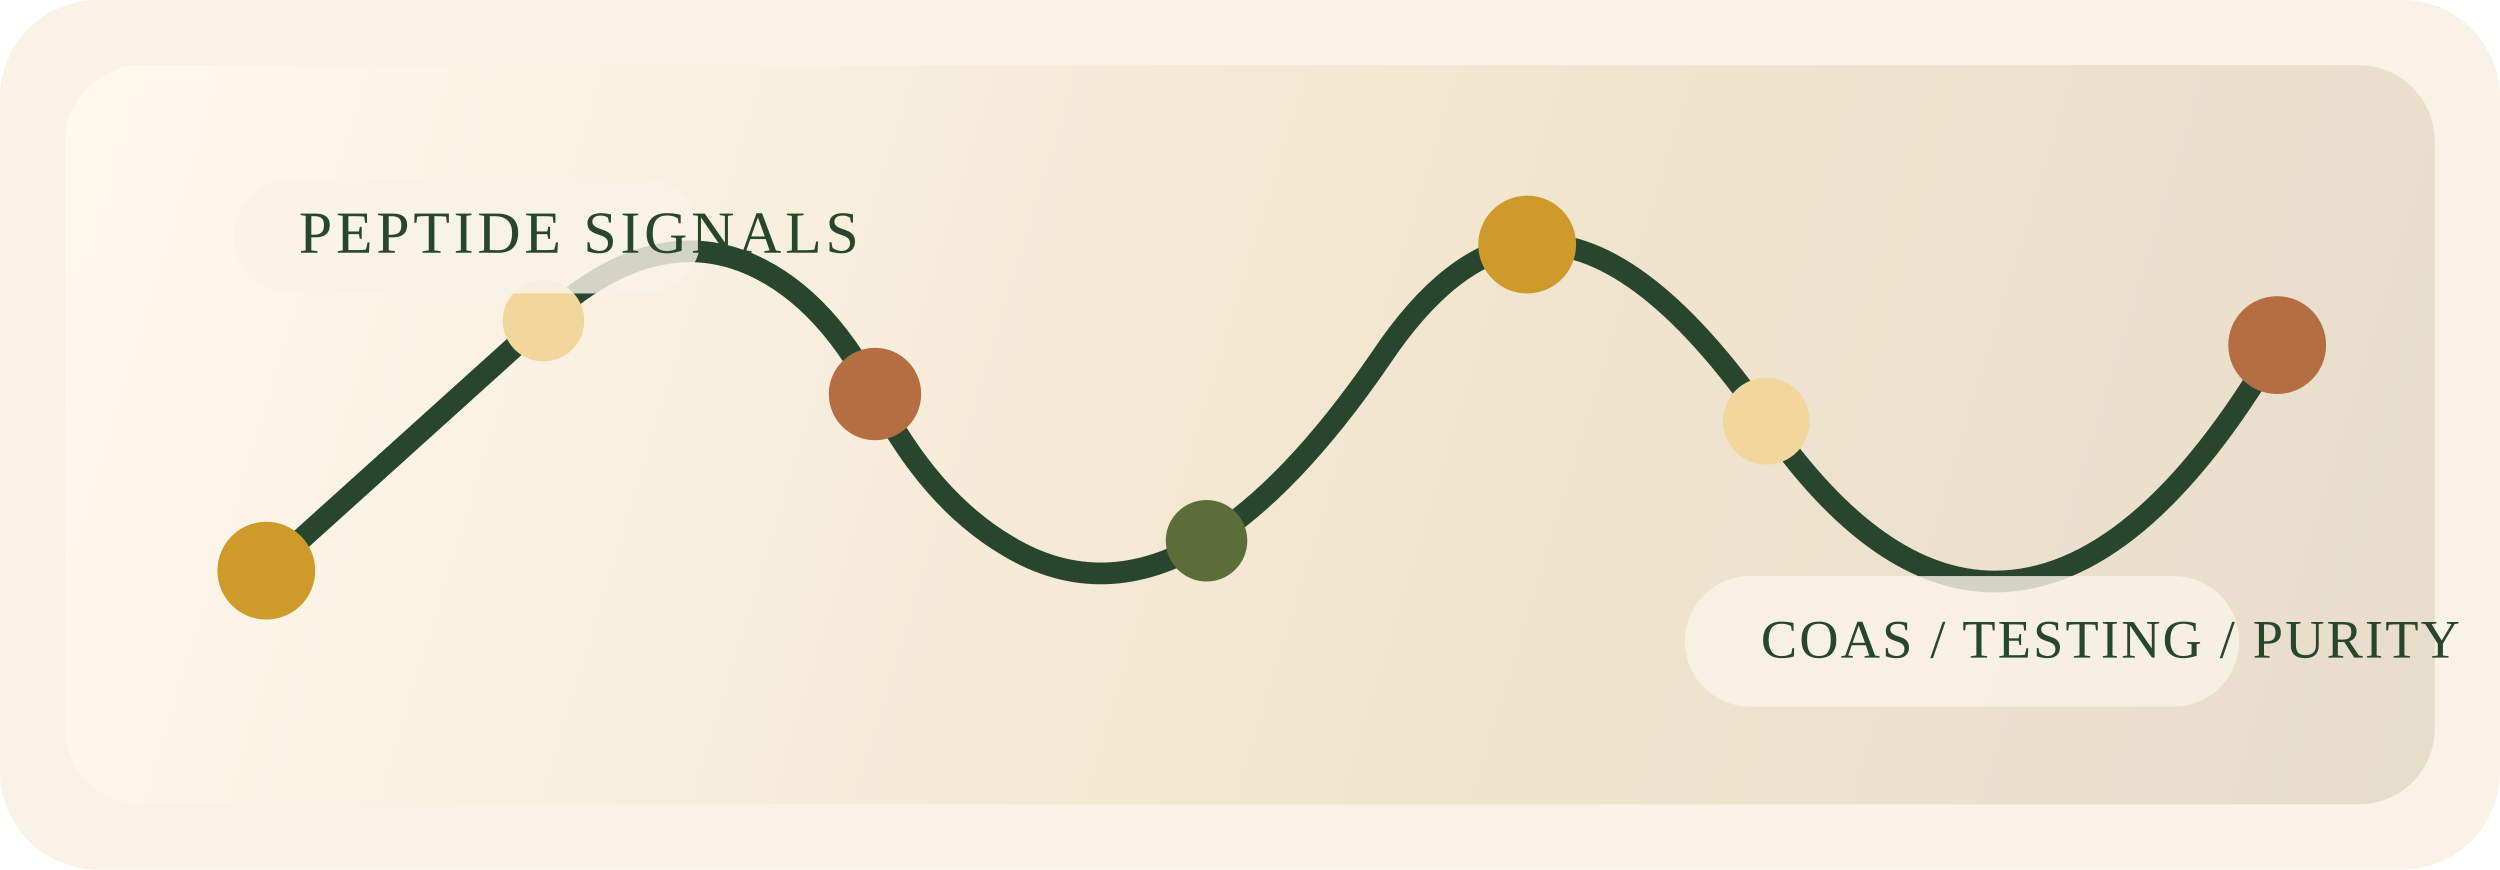
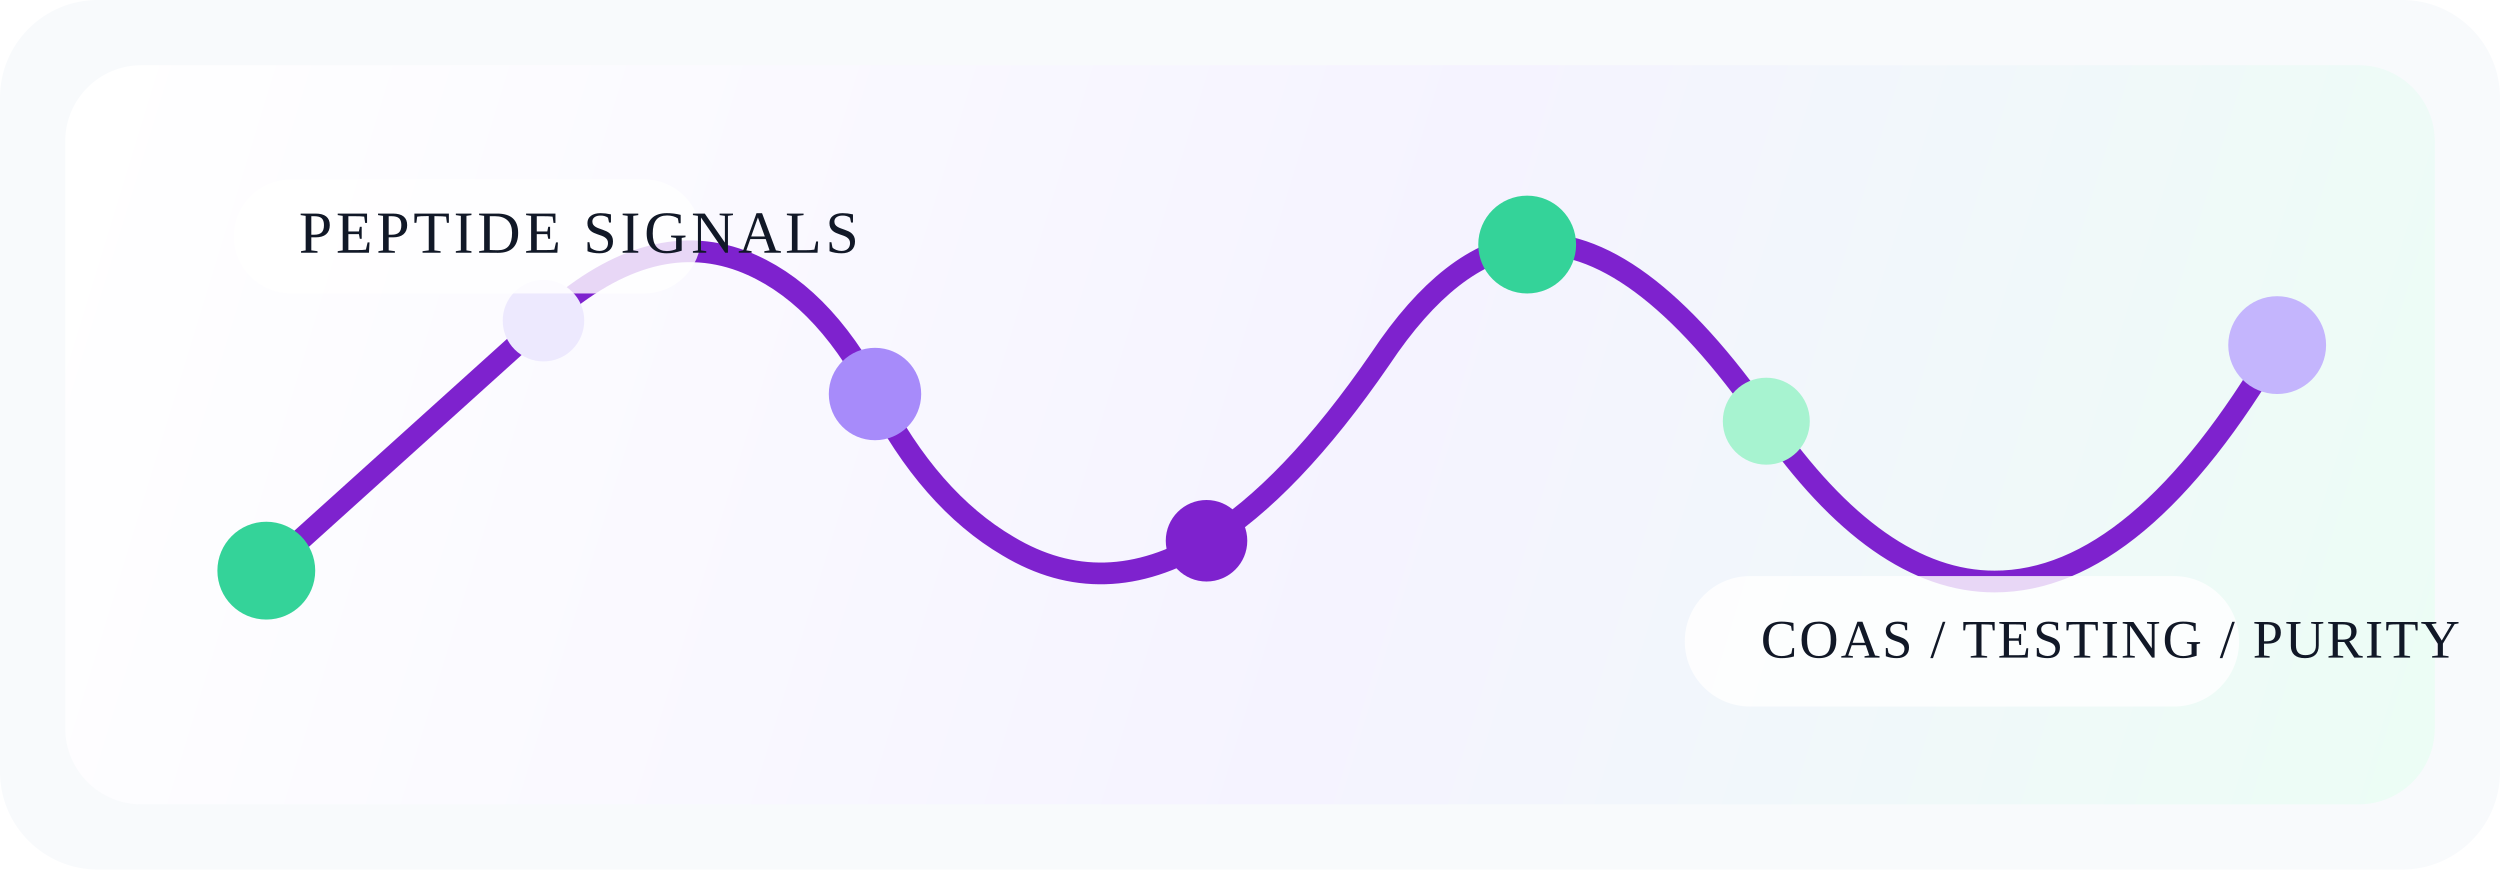
<svg xmlns="http://www.w3.org/2000/svg" width="920" height="320" viewBox="0 0 920 320" fill="none" role="img" aria-labelledby="title desc">
-   <rect width="920" height="320" rx="36" fill="#F8F2E7" />
+   <rect width="920" height="320" rx="36" fill="#F8FAFC" />
  <rect x="24" y="24" width="872" height="272" rx="28" fill="url(#bg)" />
-   <path d="M98 210C132 179.333 166 148.667 200 118C225.333 94.667 249.667 87.333 273 96C292.333 103.333 308.667 119.667 322 145C335.333 171 351.667 189.667 371 201C394.333 215 418.667 214.333 444 199C464.667 186.333 486 164 508 132C525.333 106 543.333 92 562 90C588.667 87.333 618 109 650 155C677.333 194.333 705.333 214 734 214C769.333 214 804 185 838 127" stroke="#27462D" stroke-width="8" stroke-linecap="round" />
-   <circle cx="98" cy="210" r="18" fill="#CE9A2A" />
-   <circle cx="200" cy="118" r="15" fill="#F1D79E" />
-   <circle cx="322" cy="145" r="17" fill="#B56D42" />
-   <circle cx="444" cy="199" r="15" fill="#5C6D3A" />
-   <circle cx="562" cy="90" r="18" fill="#CE9A2A" />
-   <circle cx="650" cy="155" r="16" fill="#F1D79E" />
-   <circle cx="838" cy="127" r="18" fill="#B56D42" />
-   <rect x="86" y="66" width="172" height="42" rx="21" fill="rgba(248,242,231,0.82)" />
-   <text x="110" y="93" fill="#27462D" font-family="Georgia, 'Times New Roman', serif" font-size="22" letter-spacing="1.4">PEPTIDE SIGNALS</text>
-   <rect x="620" y="212" width="204" height="48" rx="24" fill="rgba(248,242,231,0.82)" />
-   <text x="648" y="242" fill="#27462D" font-family="Georgia, 'Times New Roman', serif" font-size="20" letter-spacing="0.8">COAS / TESTING / PURITY</text>
+   <path d="M98 210C132 179.333 166 148.667 200 118C225.333 94.667 249.667 87.333 273 96C292.333 103.333 308.667 119.667 322 145C335.333 171 351.667 189.667 371 201C394.333 215 418.667 214.333 444 199C464.667 186.333 486 164 508 132C525.333 106 543.333 92 562 90C588.667 87.333 618 109 650 155C677.333 194.333 705.333 214 734 214C769.333 214 804 185 838 127" stroke="#7E22CE" stroke-width="8" stroke-linecap="round" />
+   <circle cx="98" cy="210" r="18" fill="#34D399" />
+   <circle cx="200" cy="118" r="15" fill="#EDE9FE" />
+   <circle cx="322" cy="145" r="17" fill="#A78BFA" />
+   <circle cx="444" cy="199" r="15" fill="#7E22CE" />
+   <circle cx="562" cy="90" r="18" fill="#34D399" />
+   <circle cx="650" cy="155" r="16" fill="#A7F3D0" />
+   <circle cx="838" cy="127" r="18" fill="#C4B5FD" />
+   <rect x="86" y="66" width="172" height="42" rx="21" fill="rgba(255,255,255,0.82)" />
+   <text x="110" y="93" fill="#111827" font-family="Georgia, 'Times New Roman', serif" font-size="22" letter-spacing="1.4">PEPTIDE SIGNALS</text>
+   <rect x="620" y="212" width="204" height="48" rx="24" fill="rgba(255,255,255,0.82)" />
+   <text x="648" y="242" fill="#111827" font-family="Georgia, 'Times New Roman', serif" font-size="20" letter-spacing="0.8">COAS / TESTING / PURITY</text>
  <defs>
    <linearGradient id="bg" x1="36" y1="28" x2="893" y2="290" gradientUnits="userSpaceOnUse">
-       <stop stop-color="#FFF8ED" />
-       <stop offset="0.55" stop-color="#F2E6CF" />
-       <stop offset="1" stop-color="#E7DDCB" />
+       <stop stop-color="#FFFFFF" />
+       <stop offset="0.55" stop-color="#F5F3FF" />
+       <stop offset="1" stop-color="#ECFDF5" />
    </linearGradient>
  </defs>
</svg>
